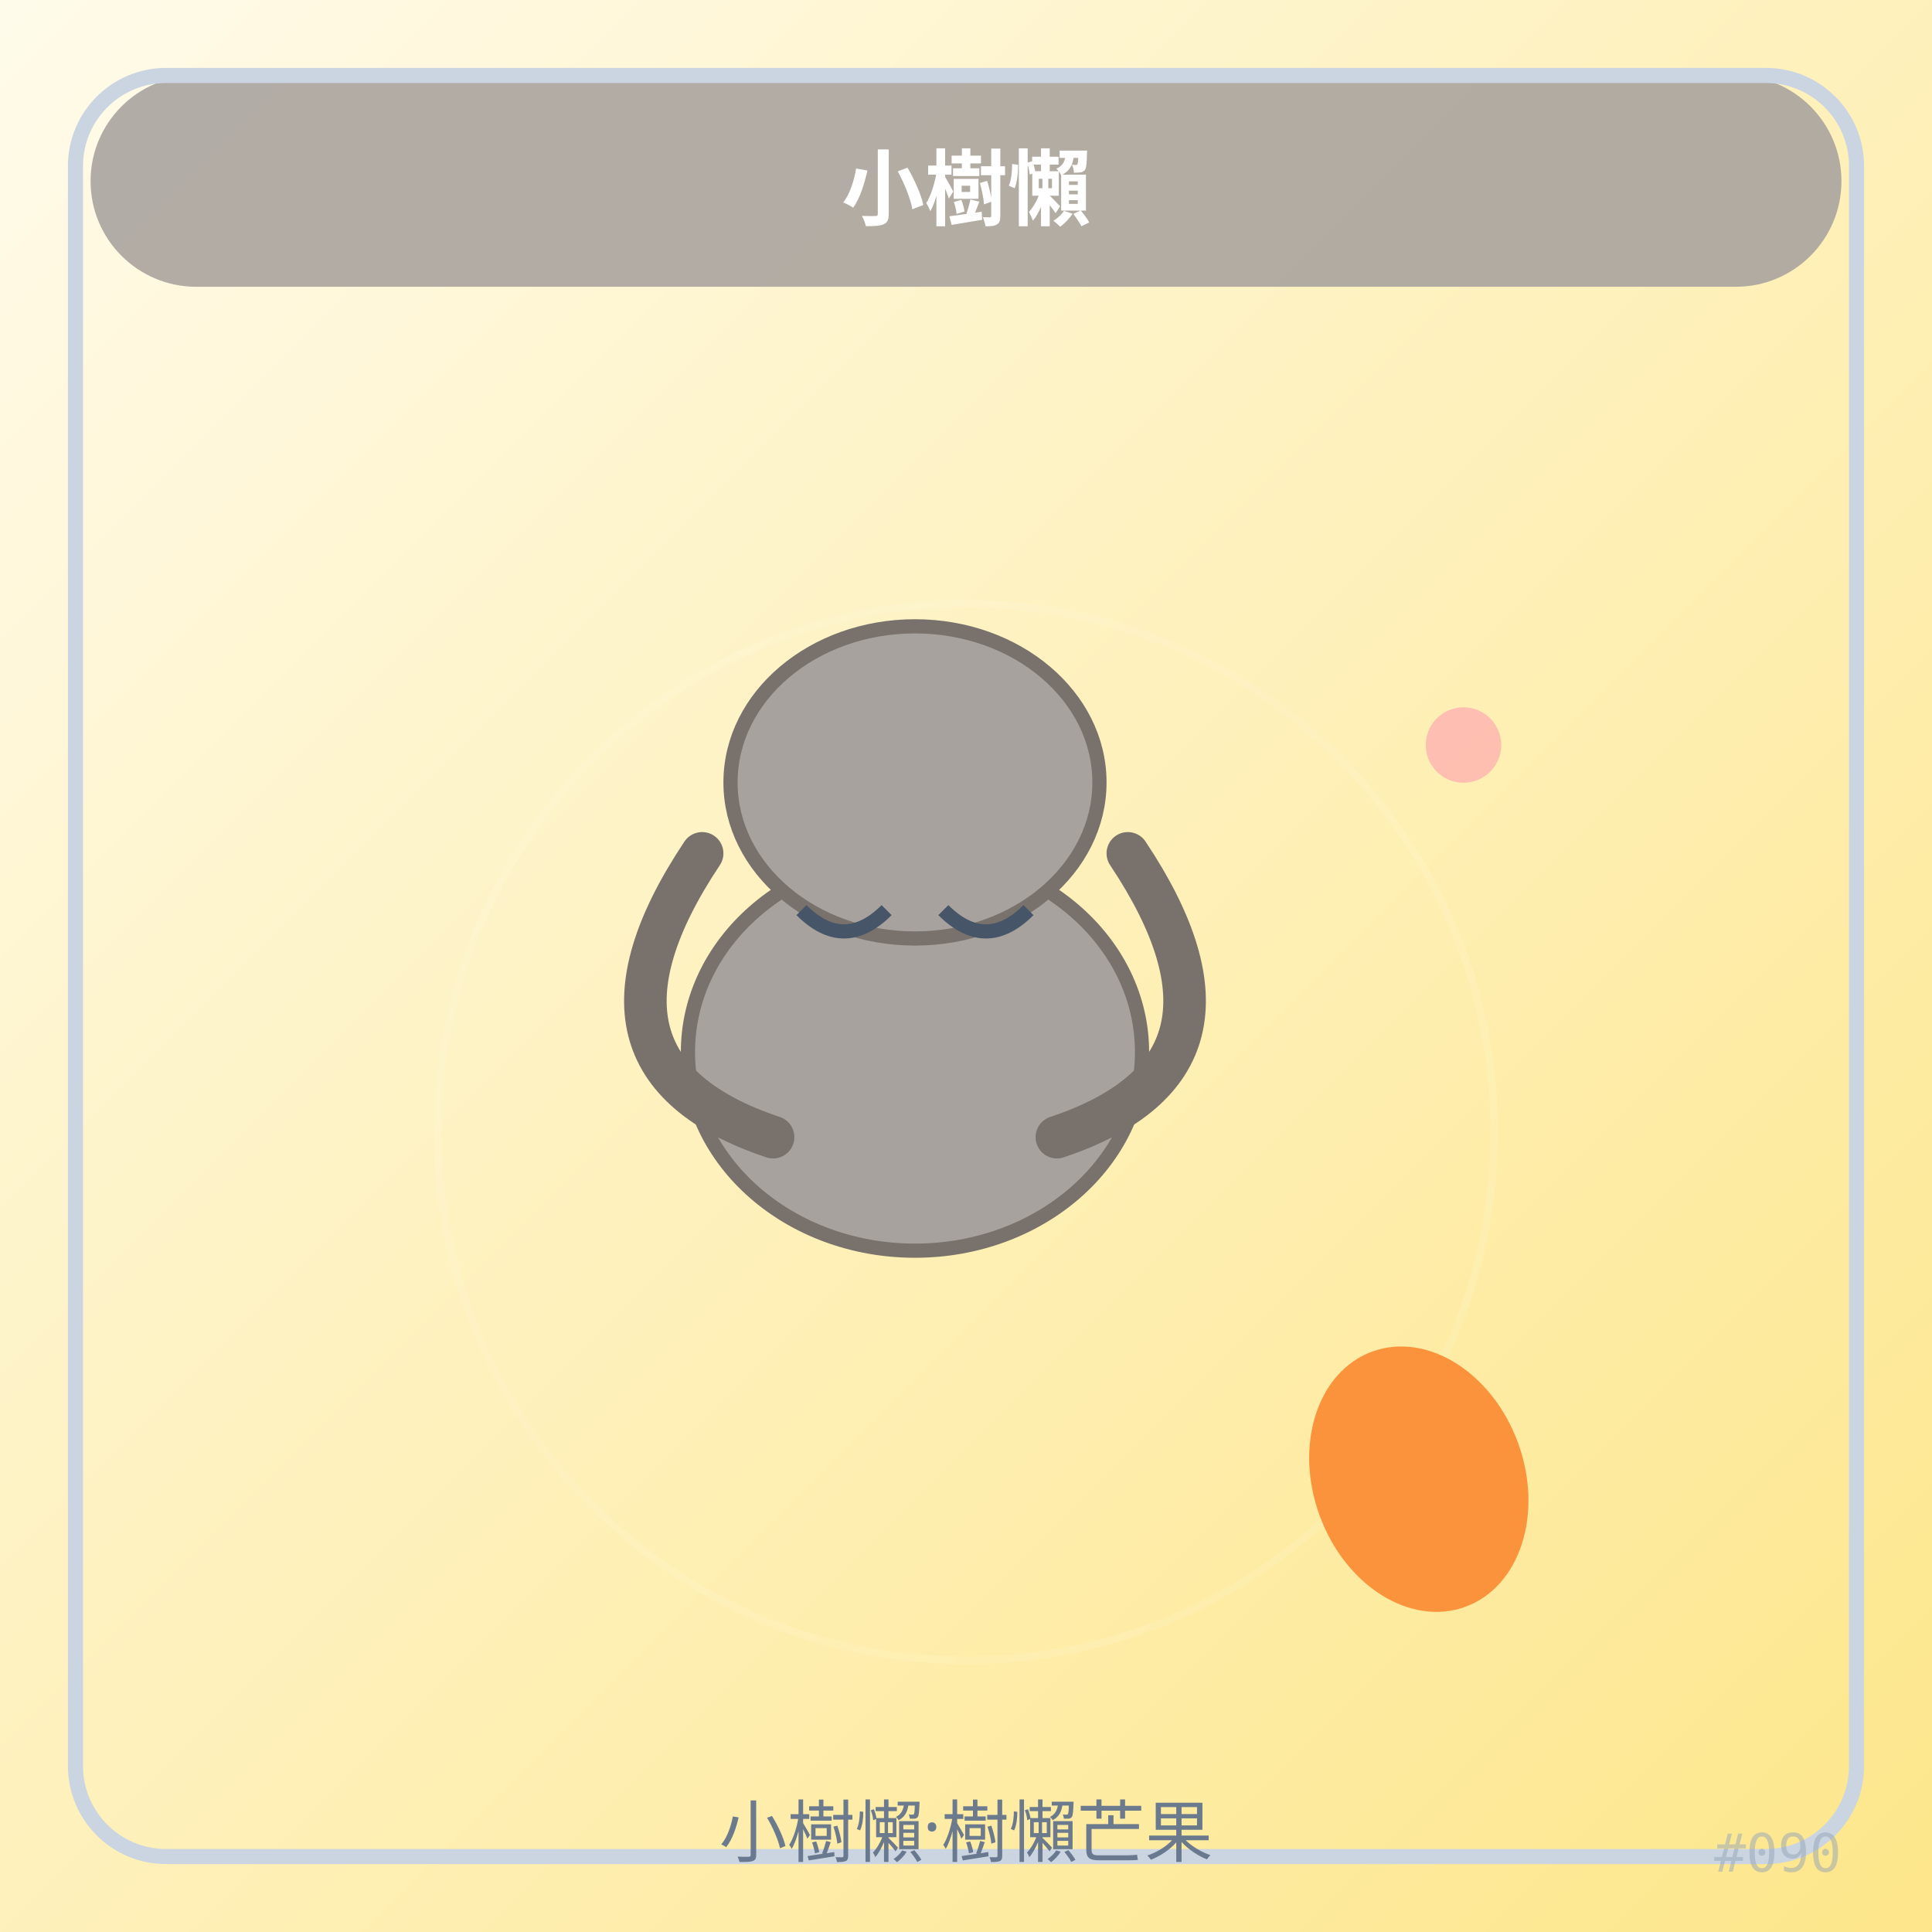
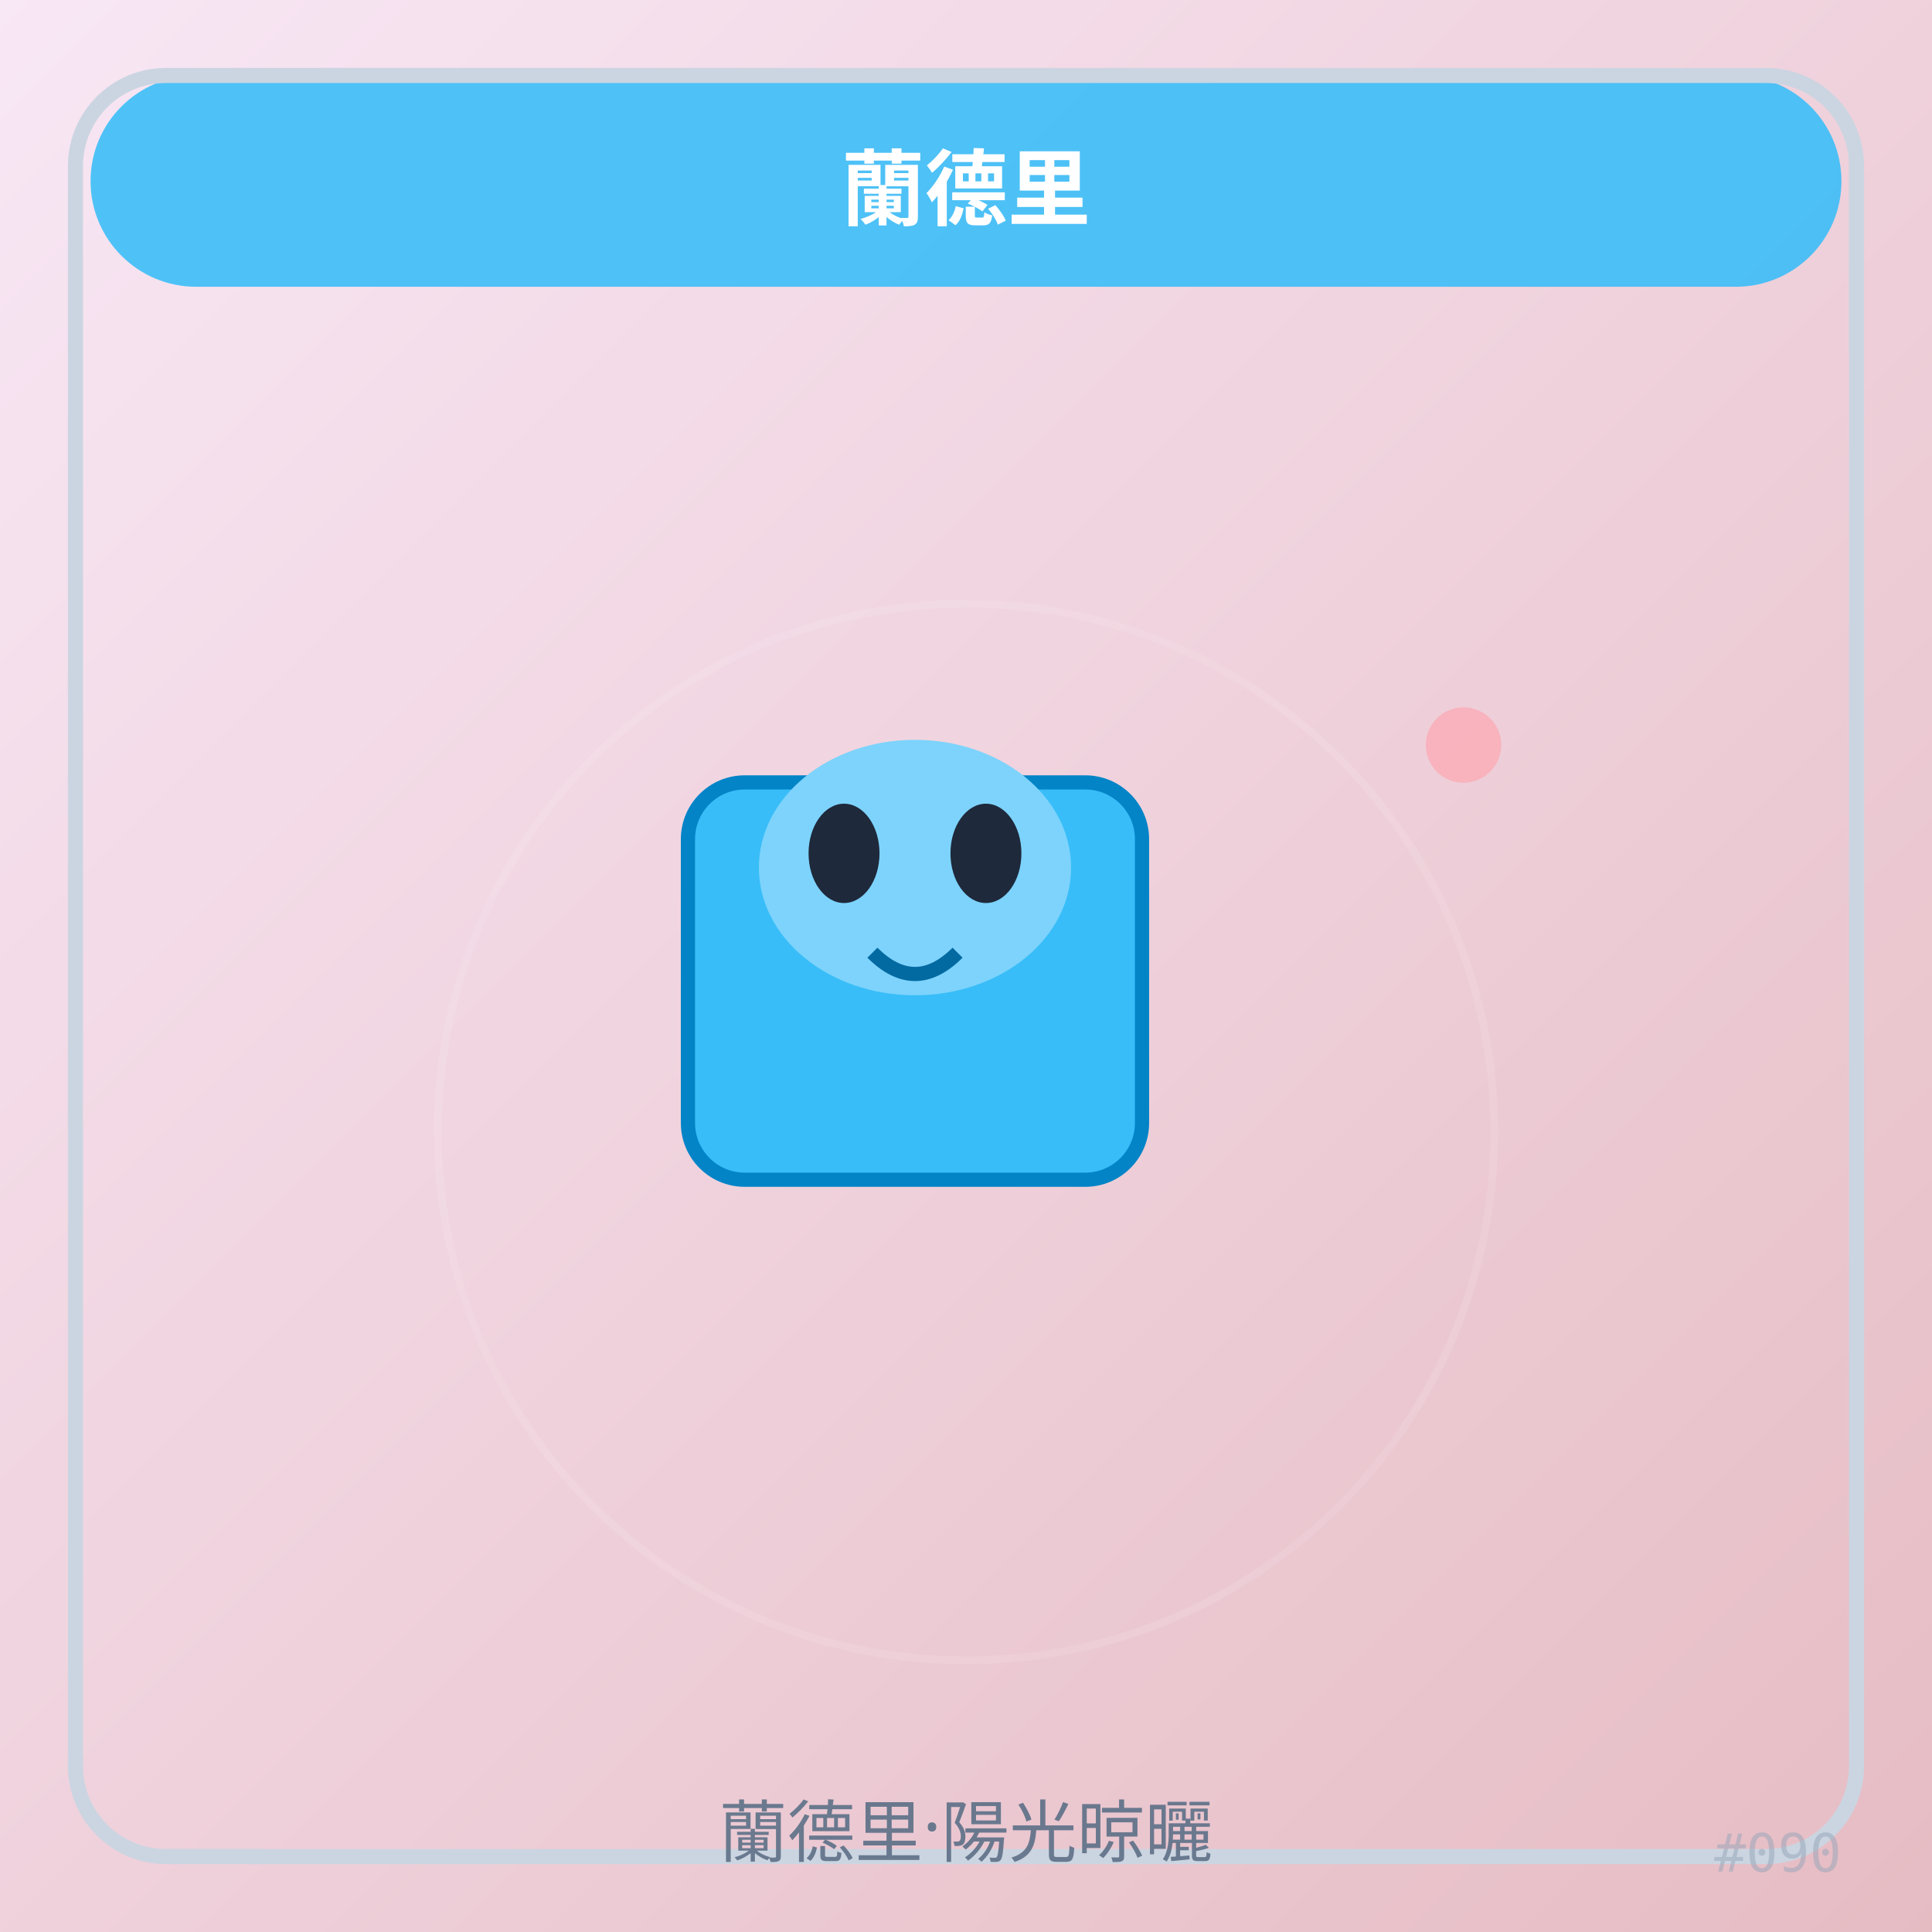
<svg xmlns="http://www.w3.org/2000/svg" viewBox="0 0 256 256" width="256" height="256">
  <defs>
    <linearGradient id="bg" x1="0%" y1="0%" x2="100%" y2="100%">
-       <stop offset="0%" stop-color="#fffbeb" />
-       <stop offset="100%" stop-color="#fde68a" />
+       <stop offset="0%" stop-color="hsl(310, 55%, 94%)" />
+       <stop offset="100%" stop-color="hsl(350, 45%, 82%)" />
    </linearGradient>
    <linearGradient id="gold" x1="0%" y1="0%" x2="100%" y2="100%">
      <stop offset="0%" stop-color="#fcd34d" />
      <stop offset="50%" stop-color="#f59e0b" />
      <stop offset="100%" stop-color="#fcd34d" />
    </linearGradient>
  </defs>
  <rect width="256" height="256" fill="url(#bg)" />
  <circle cx="128" cy="150" r="70" fill="none" stroke="#fff" stroke-width="1" opacity="0.1" />
-   <rect x="12" y="10" width="232" height="28" rx="14" fill="#a8a29e" opacity="0.88" />
-   <text x="128" y="29" text-anchor="middle" font-family="Segoe UI,sans-serif" font-size="11" font-weight="700" fill="#fff">小樹懶</text>
-   <ellipse cx="188" cy="196" rx="14" ry="18" fill="#fb923c" transform="rotate(-20 188 196)" />
+   <rect x="12" y="10" width="232" height="28" rx="14" fill="#38bdf8" opacity="0.88" />
+   <text x="128" y="29" text-anchor="middle" font-family="Segoe UI,sans-serif" font-size="11" font-weight="700" fill="#fff">蘭德里</text>
  <circle cx="193.92" cy="98.72" r="5" fill="#fda4af" opacity="0.65" />
  <g transform="translate(121.24,122.476) rotate(0) scale(0.94012)">
-     <ellipse cx="0" cy="18" rx="32" ry="28" fill="#a8a29e" stroke="#78716c" stroke-width="2" />
-     <ellipse cx="0" cy="-20" rx="26" ry="22" fill="#a8a29e" stroke="#78716c" stroke-width="2" />
-     <path d="M-30 -10 Q-50 20 -20 30" fill="none" stroke="#78716c" stroke-width="6" stroke-linecap="round" />
-     <path d="M30 -10 Q50 20 20 30" fill="none" stroke="#78716c" stroke-width="6" stroke-linecap="round" />
-     <path d="M-16 -2 Q-10 4 -4 -2" fill="none" stroke="#475569" stroke-width="2" />
-     <path d="M4 -2 Q10 4 16 -2" fill="none" stroke="#475569" stroke-width="2" />
+     <rect x="-32" y="-20" width="64" height="56" rx="8" fill="#38bdf8" stroke="#0284c7" stroke-width="2" />
+     <ellipse cx="0" cy="-8" rx="22" ry="18" fill="#7dd3fc" />
+     <ellipse cx="-10" cy="-10" rx="5" ry="7" fill="#1e293b" />
+     <ellipse cx="10" cy="-10" rx="5" ry="7" fill="#1e293b" />
+     <path d="M-6 4 Q0 10 6 4" fill="none" stroke="#0369a1" stroke-width="2" />
  </g>
  <rect x="10" y="10" width="236" height="236" rx="12" fill="none" stroke="#cbd5e1" stroke-width="2" />
-   <text x="128" y="246" text-anchor="middle" font-family="Segoe UI, sans-serif" font-size="9" fill="#64748b" opacity="0.95">小樹懶·樹懶芒果</text>
+   <text x="128" y="246" text-anchor="middle" font-family="Segoe UI, sans-serif" font-size="9" fill="#64748b" opacity="0.95">蘭德里·陽光晾曬</text>
  <text x="244" y="248" text-anchor="end" font-family="monospace" font-size="7" fill="#94a3b8" opacity="0.5">#090</text>
</svg>
